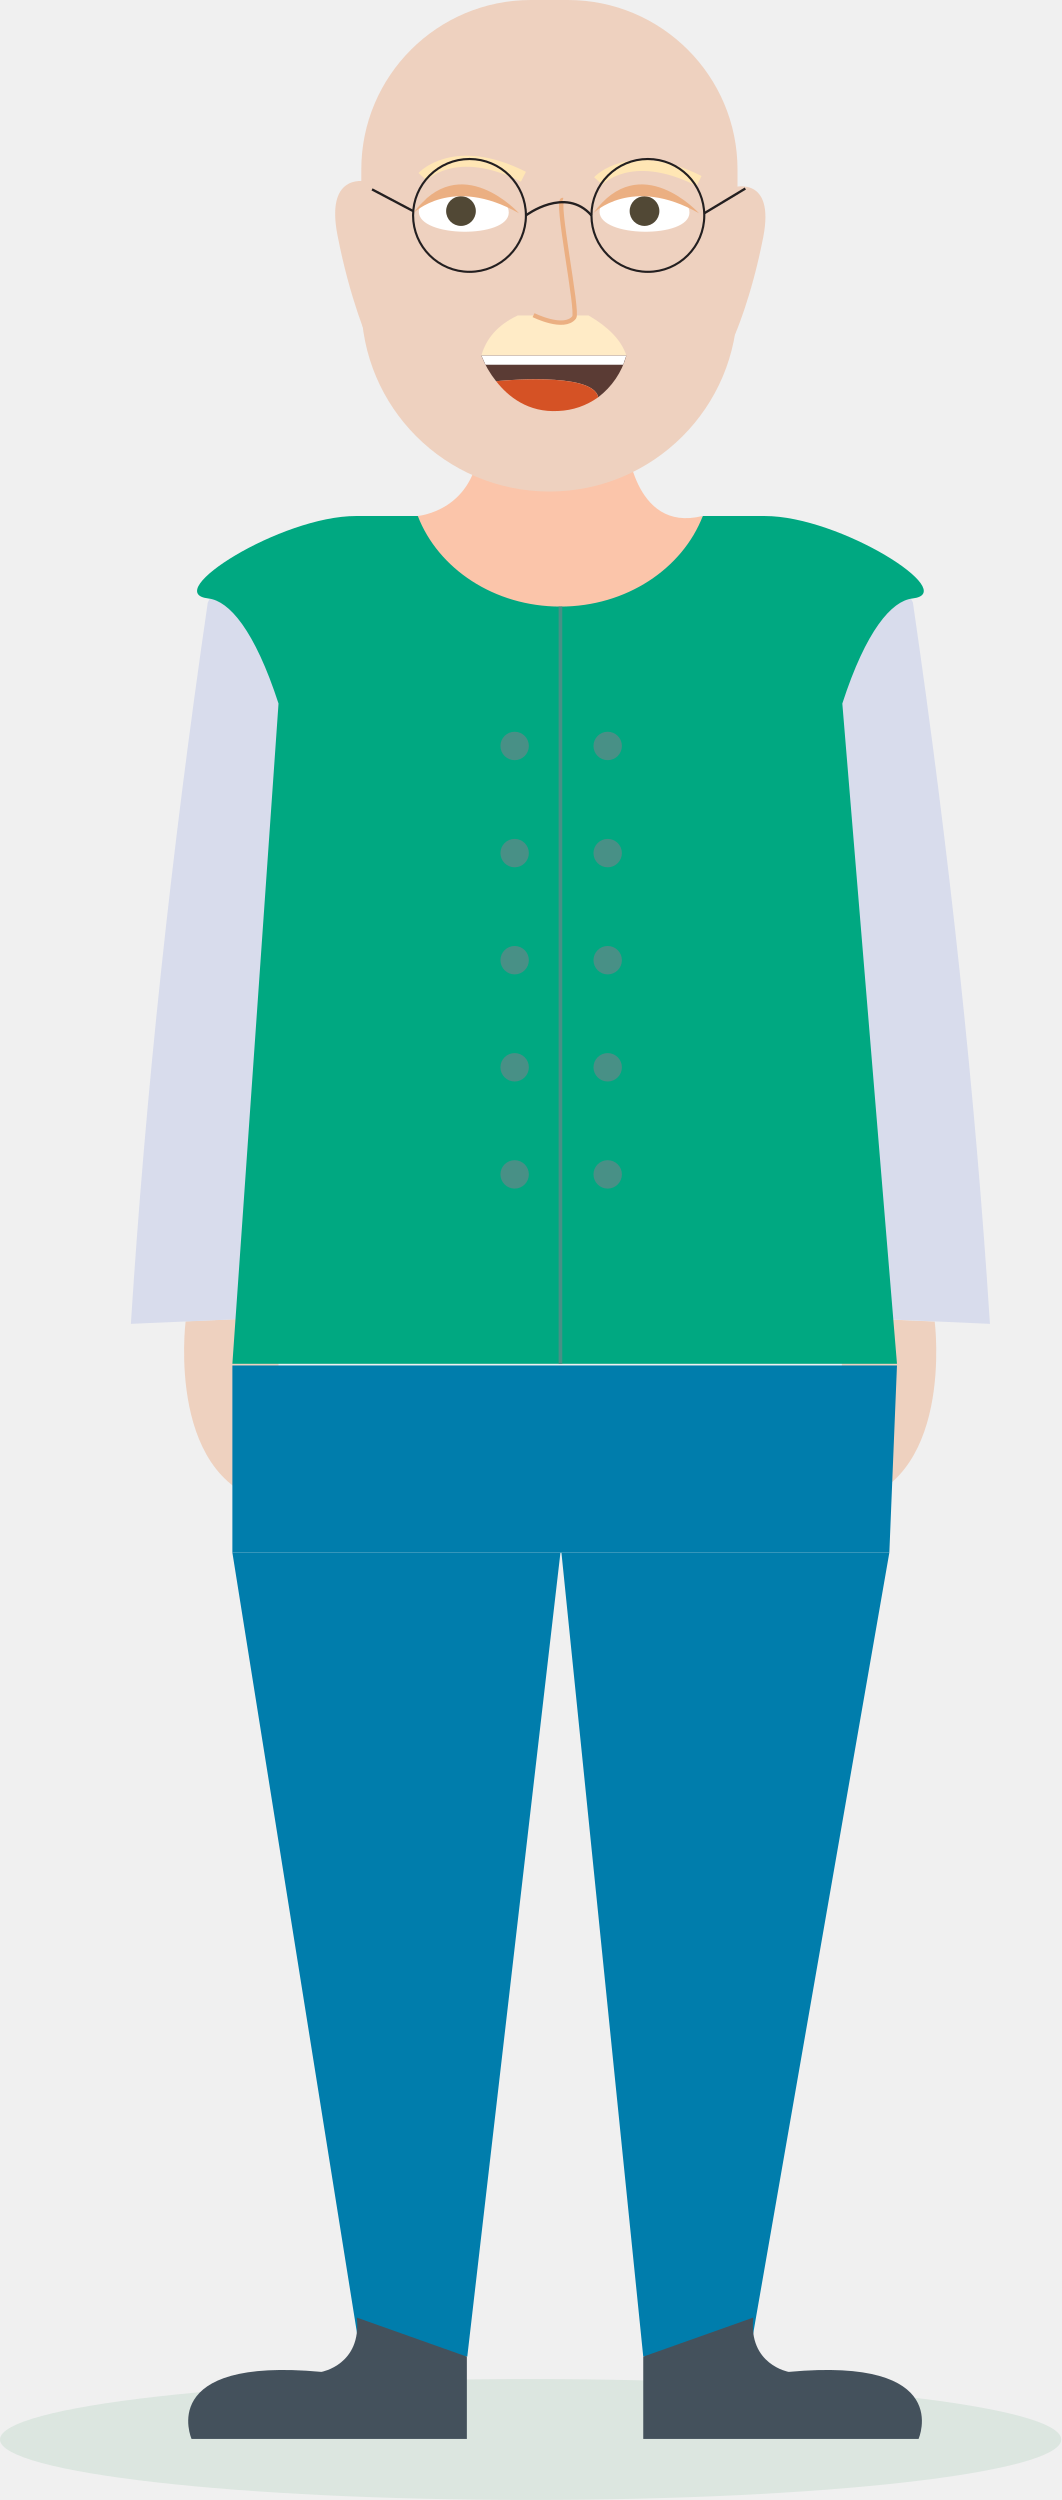
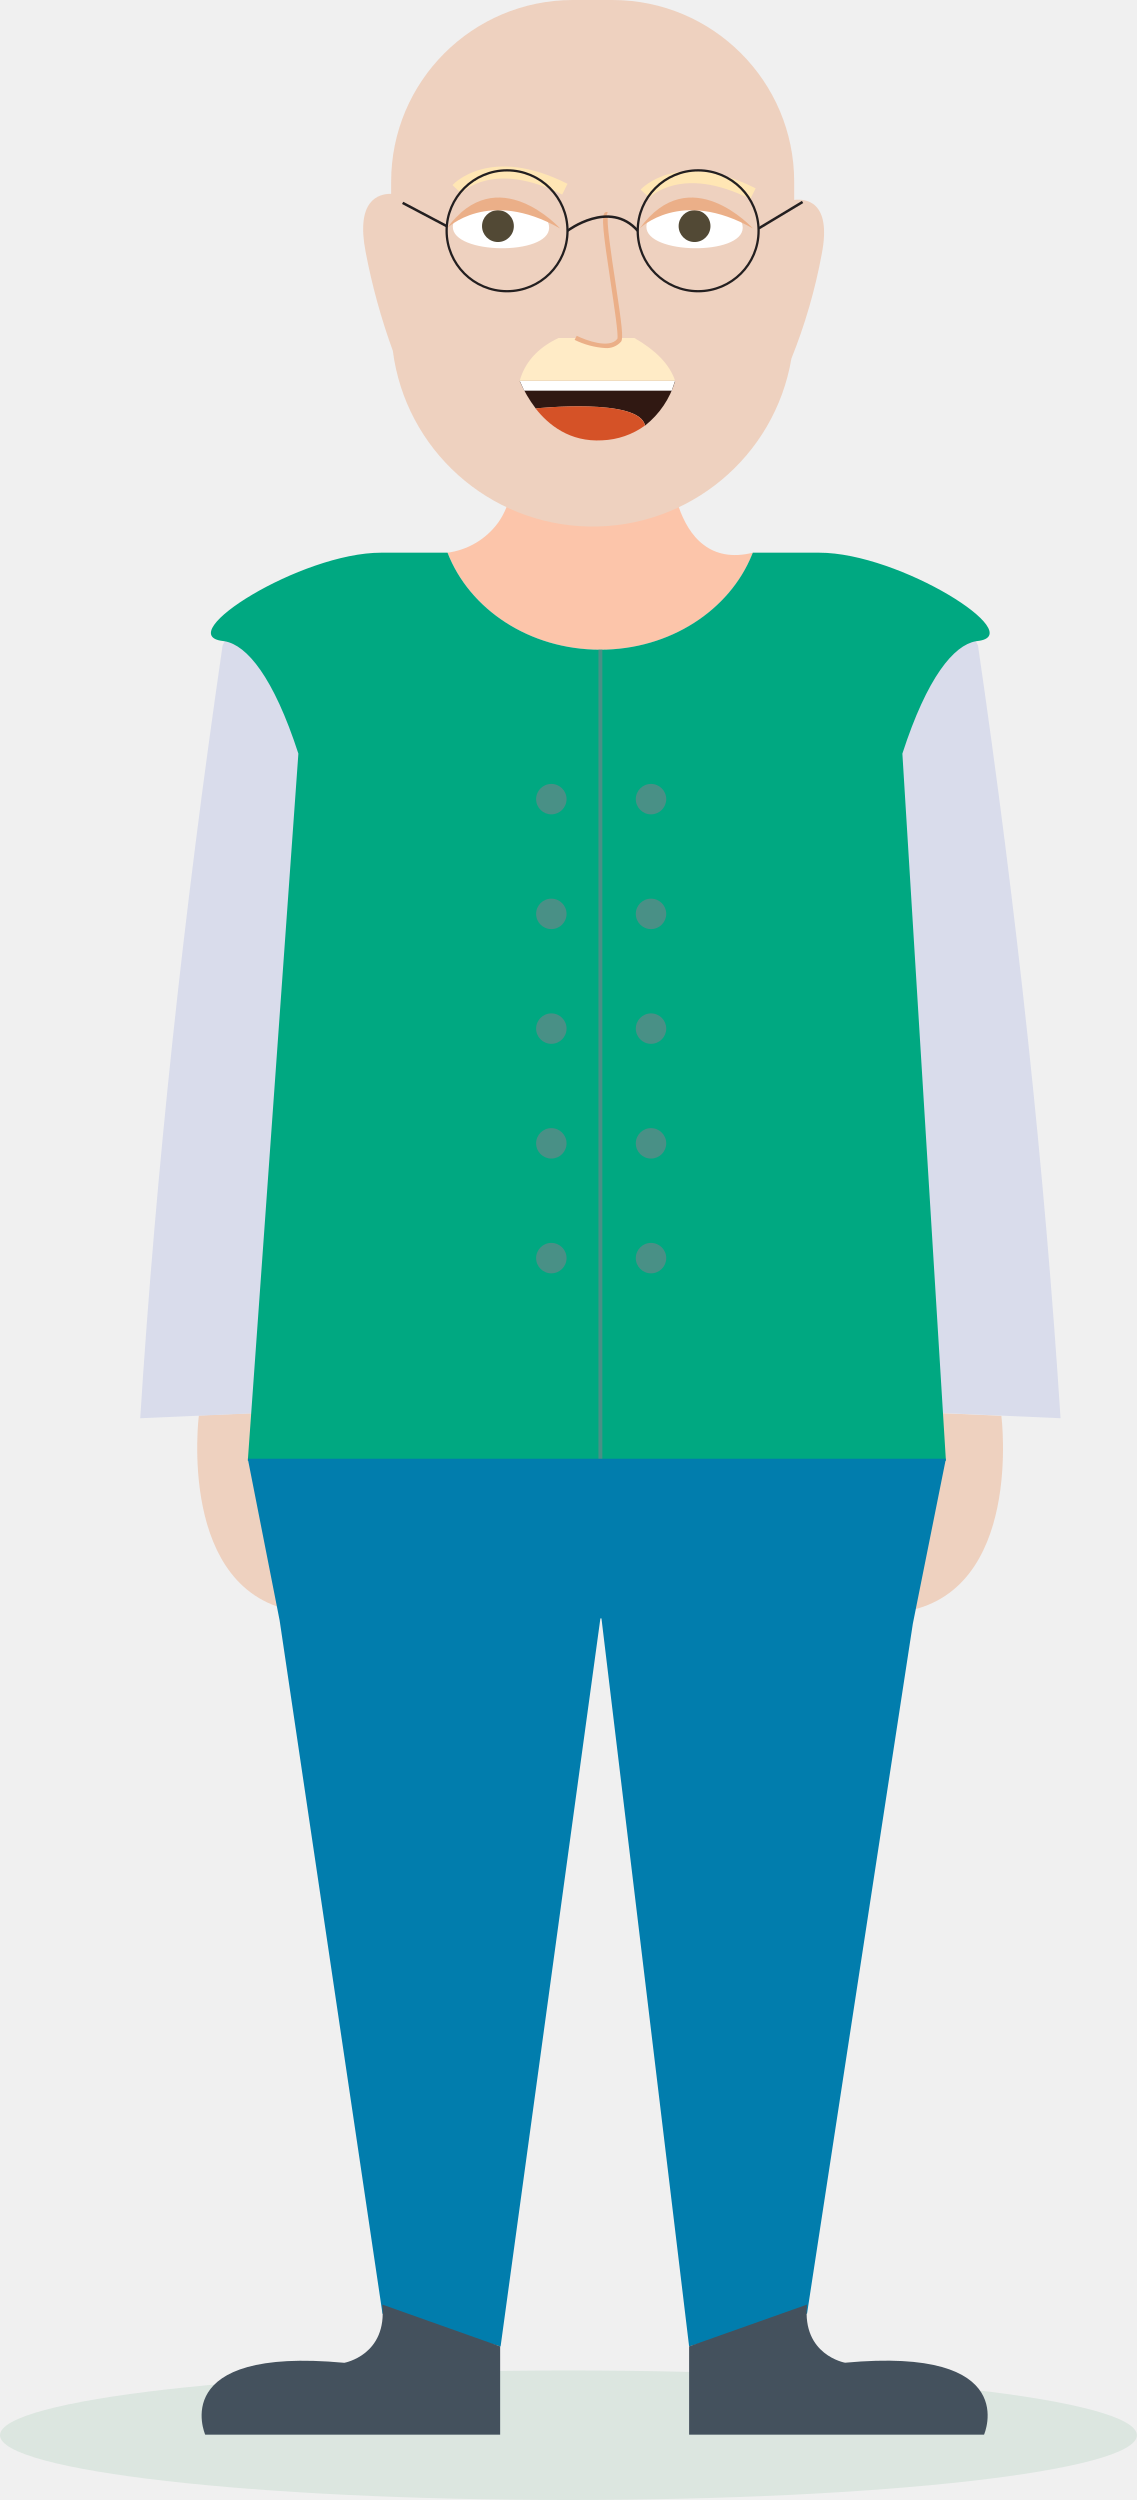
- <svg xmlns="http://www.w3.org/2000/svg" viewBox="0 0 277.84 654.53">
+ <svg xmlns="http://www.w3.org/2000/svg" viewBox="0 0 277.84 610.97">
  <defs>
-     <style>.cls-1{fill:#dce6e0;}.cls-2{fill:#007dac;}.cls-14,.cls-15,.cls-3{fill:#eed1bf;}.cls-4{fill:#fbc5aa;}.cls-5{fill:#d8dcec;}.cls-6,.cls-7{fill:#00a881;}.cls-7{stroke:#489086;stroke-width:0.95px;}.cls-14,.cls-15,.cls-18,.cls-19,.cls-7{stroke-miterlimit:10;}.cls-8{fill:#44515c;}.cls-9{fill:#489086;}.cls-10{fill:#fff;}.cls-11{fill:#514835;}.cls-12{fill:#ebaf82;}.cls-13{fill:#ffebc6;}.cls-14{stroke:#ebaf82;stroke-width:1.15px;}.cls-15{stroke:#ffe6b4;stroke-width:2.89px;}.cls-16{fill:#5a3b34;}.cls-17{fill:#d55225;}.cls-18,.cls-19{fill:none;stroke:#231f20;}.cls-18{stroke-width:0.62px;}.cls-19{stroke-width:0.56px;}</style>
+     <style>.cls-1{fill:#eed1bf;}.cls-2{fill:#fcc5aa;}.cls-3{fill:#dce6e0;}.cls-4{fill:#d9dceb;}.cls-5{fill:#fff;}.cls-6{fill:#524935;}.cls-7{fill:#ebaf88;}.cls-8{fill:#ffebc6;}.cls-9{fill:#ffe6b4;}.cls-10{fill:#301812;}.cls-11{fill:#d55227;}.cls-12,.cls-13,.cls-15{fill:none;stroke-miterlimit:10;}.cls-12,.cls-13{stroke:#231f20;}.cls-12{stroke-width:0.62px;}.cls-13{stroke-width:0.56px;}.cls-14{fill:#00a881;}.cls-15{stroke:#499086;stroke-width:0.95px;}.cls-16{fill:#017dad;}.cls-17{fill:#44515d;}.cls-18{fill:#499086;}</style>
  </defs>
  <g id="Layer_2" data-name="Layer 2">
-     <g id="Avatar">
-       <ellipse class="cls-1" cx="138.92" cy="638.69" rx="138.92" ry="15.83" />
-       <polygon class="cls-2" points="146.73 406.5 122.34 616.99 94.45 616.99 60.84 406.5 146.73 406.5" />
-       <polygon class="cls-2" points="232.84 406.5 196.14 616.99 168.41 616.99 146.99 406.5 232.84 406.5" />
-       <path class="cls-3" d="M48.6,345.94s-5.53,43.56,24.32,47.93v-49Z" />
-       <path class="cls-3" d="M244.72,346s5.53,43.56-24.32,47.93v-49Z" />
-       <path class="cls-4" d="M109.27,135.1s15.63-1.17,16.35-20H164s1.58,24.55,19.88,20l-1.66,14.1-37.39,14.89-32.47-8.71-7.92-15.76Z" />
-       <path class="cls-5" d="M259.18,346.6l-48.77-2.13v-157s11.28-65,28.6-29.73Q253.41,256.5,259.18,346.6Z" />
-       <path class="cls-5" d="M34.27,346.6,83,344.47v-157s-11.28-65-28.6-29.73Q40,256.5,34.27,346.6Z" />
-       <path class="cls-6" d="M200.25,135.1H184c-5.33,13.79-20,23.71-37.3,23.71s-32-9.92-37.31-23.71H93.2c-19.65,0-51.49,20.13-38.64,21.59C60,157.3,66.68,165,72.92,184.2L60.84,357.06h174L220.53,184.2c6.24-19.25,12.94-26.9,18.36-27.51C251.74,155.23,219.9,135.1,200.25,135.1Z" />
-       <line class="cls-7" x1="146.73" y1="357.06" x2="146.73" y2="158.81" />
-       <path class="cls-8" d="M168.41,617v21.54h72.08s9.51-21.59-34-17.55c0,0-10.59-1.88-9.28-14.22" />
-       <path class="cls-8" d="M122.23,617v21.54H50.15s-9.51-21.59,34-17.55c0,0,10.59-1.88,9.27-14.22" />
-       <circle class="cls-9" cx="159.1" cy="195.3" r="3.72" />
-       <circle class="cls-9" cx="134.74" cy="195.3" r="3.72" />
-       <circle class="cls-9" cx="159.1" cy="223.35" r="3.72" />
-       <circle class="cls-9" cx="134.74" cy="223.35" r="3.72" />
-       <circle class="cls-9" cx="159.1" cy="251.39" r="3.72" />
-       <circle class="cls-9" cx="134.74" cy="251.39" r="3.72" />
-       <circle class="cls-9" cx="159.1" cy="279.43" r="3.72" />
-       <circle class="cls-9" cx="134.74" cy="279.43" r="3.72" />
-       <circle class="cls-9" cx="159.1" cy="307.47" r="3.72" />
-       <circle class="cls-9" cx="134.74" cy="307.47" r="3.72" />
-       <polygon class="cls-2" points="232.84 406.5 60.84 406.5 60.84 357.5 234.84 357.5 232.84 406.5" />
-       <path class="cls-3" d="M96.51,47.61s-11.5-3.22-8.15,14,8.15,27.87,8.15,27.87Z" />
-       <path class="cls-3" d="M139,0h9.66a44.43,44.43,0,0,1,44.43,44.43v35a49.26,49.26,0,0,1-49.26,49.26h0A49.26,49.26,0,0,1,94.59,79.41v-35A44.43,44.43,0,0,1,139,0Z" />
-       <path class="cls-10" d="M133.2,55.68c.09-7.57-23.45-7.86-23.54-.28C109.57,62.24,133.11,62.52,133.2,55.68Z" />
-       <path class="cls-10" d="M180.51,55.68c.09-7.57-23.45-7.86-23.54-.28C156.89,62.24,180.43,62.52,180.51,55.68Z" />
-       <circle class="cls-11" cx="120.69" cy="55.26" r="3.89" />
-       <circle class="cls-11" cx="168.74" cy="55.26" r="3.89" />
-       <path class="cls-12" d="M108.19,55.84s10-10.05,27.7,0C135.89,55.84,120.5,38.82,108.19,55.84Z" />
-       <path class="cls-12" d="M155.33,55.84s10-10.05,27.69,0C183,55.84,167.63,38.82,155.33,55.84Z" />
-       <path class="cls-13" d="M135.53,82.6c-5.25,2.49-8.27,6.06-9.5,10.5H164c-1.32-4.07-4.77-7.52-9.9-10.5Z" />
-       <path class="cls-14" d="M139.69,82.51s8,4,10.64.58c1.14-1.49-5-31.36-3-30.73" />
-       <path class="cls-15" d="M110.64,46.27s8.33-9.13,26.4,0" />
-       <path class="cls-15" d="M156.62,47.37s8.33-9.12,26.4,0" />
-       <path class="cls-16" d="M164,93.1A20.56,20.56,0,0,1,156.62,104c-1.38-6.86-26.65-4.2-26.73-4.19A26.46,26.46,0,0,1,126,93.1Z" />
-       <path class="cls-17" d="M156.62,104h0a19,19,0,0,1-10.44,3.6c-7.92.47-13.15-3.77-16.29-7.79C130,99.81,155.24,97.15,156.62,104Z" />
-       <polygon class="cls-16" points="129.89 99.82 129.89 99.82 129.89 99.82 129.89 99.82" />
-       <path class="cls-3" d="M192.23,49s10.72-3,7.6,13.06-7.6,26-7.6,26Z" />
-       <polygon class="cls-10" points="126.03 93.1 127.11 95.49 163.16 95.49 163.97 93.1 126.03 93.1" />
-       <path class="cls-18" d="M137.69,56.4s10.31-7.8,17.16,0" />
-       <line class="cls-18" x1="97.4" y1="49.58" x2="108.15" y2="55.26" />
-       <line class="cls-18" x1="195.14" y1="49.36" x2="184.39" y2="55.83" />
-       <circle class="cls-19" cx="122.92" cy="56.4" r="14.77" />
-       <circle class="cls-19" cx="169.62" cy="56.4" r="14.77" />
+     <g id="Layer_1-2" data-name="Layer 1">
+       <path id="Koza" class="cls-1" d="M48.6,345.93s-5.53,43.56,24.32,47.94v-49Z" />
+       <path id="Koza-2" data-name="Koza" class="cls-1" d="M244.72,346s5.53,43.56-24.32,47.94v-49Z" />
+       <path id="Vrat" class="cls-2" d="M184,135.07l-.21.53c-5.49,13.54-20,23.2-37.1,23.2-17.29,0-32-9.91-37.3-23.71h-.15a18.31,18.31,0,0,0,12.53-7.4,18,18,0,0,0,2-3.72,25.58,25.58,0,0,0,1.79-8.83H164a36.91,36.91,0,0,0,1.89,8.82c1.18,3.37,3.09,7,6.14,9.24C174.87,135.36,178.86,136.37,184,135.07Z" />
+       <ellipse class="cls-3" cx="138.92" cy="595.14" rx="138.92" ry="15.83" />
+       <path class="cls-4" d="M259.18,346.6l-48.77-2.13v-157s11.28-65,28.6-29.73Q253.41,256.48,259.18,346.6Z" />
+       <path id="Koza-3" data-name="Koza" class="cls-1" d="M200.83,62.06a133.55,133.55,0,0,1-7.42,25.57A49.25,49.25,0,0,1,96,85.72,155.45,155.45,0,0,1,89.36,61.6c-2.46-12.67,3.11-14.27,6.23-14.23V44.43A44.43,44.43,0,0,1,140,0h9.66a44.43,44.43,0,0,1,44.43,44.43v4.42C196.6,48.55,203.39,48.86,200.83,62.06Z" />
+       <path class="cls-5" d="M134.2,55.68c.09-7.58-23.45-7.86-23.54-.29C110.57,62.23,134.11,62.52,134.2,55.68Z" />
+       <path class="cls-5" d="M181.51,55.68c.09-7.58-23.45-7.86-23.54-.29C157.89,62.23,181.43,62.52,181.51,55.68Z" />
+       <circle class="cls-6" cx="121.69" cy="55.26" r="3.89" />
+       <circle class="cls-6" cx="169.74" cy="55.26" r="3.89" />
+       <path id="Oci" class="cls-7" d="M109.19,55.84s10-10.05,27.7,0C136.89,55.84,121.5,38.82,109.19,55.84Z" />
+       <path id="Oci-2" data-name="Oci" class="cls-7" d="M156.33,55.84s10-10.05,27.69,0C184,55.84,168.63,38.82,156.33,55.84Z" />
+       <path id="Brki" class="cls-8" d="M165,93.09H127c1.23-4.43,4.25-8,9.5-10.49h4.36c1.25.59,8.06,3.63,10.44.49a1.07,1.07,0,0,0,.12-.49h3.62C160.2,85.57,163.65,89,165,93.09Z" />
+       <path class="cls-1" d="M148.34,52.35l-.4,1.56C147.92,52.84,148,52.26,148.34,52.35Z" />
+       <path id="Nos" class="cls-7" d="M147.87,85.06a19.66,19.66,0,0,1-7.44-2l.52-1c2.11,1.06,8,3.28,9.92.75.32-.84-.77-8-1.64-13.82-1.86-12.29-2.3-16.23-1.43-17a.74.74,0,0,1,.71-.15l-.34,1.11a.42.42,0,0,0,.44-.16c-.5,1,.8,9.68,1.76,16,1.62,10.7,2,13.92,1.42,14.69A4.65,4.65,0,0,1,147.87,85.06Z" />
+       <g id="Obrve">
+         <path class="cls-9" d="M137.39,47.55c-16.77-8.46-24.37-.65-24.69-.31l-2.12-2c.37-.41,9.28-9.82,28.11-.32Z" />
+       </g>
+       <g id="Obrve-2" data-name="Obrve">
+         <g id="Obrve-3" data-name="Obrve">
+           <path id="Obrve-4" data-name="Obrve" class="cls-9" d="M183.37,48.65c-16.9-8.52-24.6-.39-24.68-.31l-2.13-2c.37-.4,9.28-9.82,28.11-.31Z" />
+         </g>
+       </g>
+       <path class="cls-10" d="M165,93.1a21.64,21.64,0,0,1-7.35,10.9c-1.38-6.86-26.65-4.19-26.73-4.18A31.85,31.85,0,0,1,127,93.1Z" />
+       <path class="cls-11" d="M157.62,104h0a19,19,0,0,1-10.44,3.61c-7.92.47-13.15-3.77-16.29-7.79C131,99.81,156.24,97.14,157.62,104Z" />
+       <polygon class="cls-10" points="130.89 99.82 130.89 99.82 130.89 99.82 130.89 99.82" />
+       <polygon class="cls-5" points="127.03 93.1 128.11 95.48 164.16 95.48 164.97 93.1 127.03 93.1" />
+       <g id="Ocala">
+         <path class="cls-12" d="M138.69,56.4s10.31-7.8,17.16,0" />
+         <line class="cls-12" x1="98.4" y1="49.58" x2="109.15" y2="55.26" />
+         <line class="cls-12" x1="196.14" y1="49.36" x2="185.39" y2="55.83" />
+         <circle class="cls-13" cx="123.92" cy="56.4" r="14.77" />
+         <circle class="cls-13" cx="170.62" cy="56.4" r="14.77" />
+       </g>
+       <path class="cls-4" d="M34.27,346.6,83,344.47v-157s-11.28-65-28.6-29.73Q40,256.48,34.27,346.6Z" />
+       <path id="Pulover" class="cls-14" d="M238.89,156.66l-.41.06c-5.35.94-11.87,8.69-17.95,27.46L231.17,357H60.56L72.92,184.18c-6.09-18.77-12.6-26.52-18-27.46l-.41-.06c-12.85-1.45,19-21.59,38.64-21.59h16.22c5.33,13.8,20,23.71,37.3,23.71,17.08,0,31.61-9.66,37.1-23.2.08-.17.14-.34.21-.51h16.22C219.9,135.07,251.74,155.21,238.89,156.66Z" />
+       <line id="Zadrga" class="cls-15" x1="146.73" y1="357.05" x2="146.73" y2="158.8" />
+       <polygon id="Hlace" class="cls-16" points="231.17 356.49 223.09 396.8 197.23 565.42 168.41 573.43 146.99 395.52 146.73 395.52 122.34 573.43 122.23 573.43 93.48 565.45 68.34 396.02 60.56 356.49 231.17 356.49" />
+       <path class="cls-17" d="M240.49,595H168.41V573.43l28.82-10.22s0,0,0,.08c-1.25,12.27,9.29,14.13,9.29,14.13C250,573.38,240.49,595,240.49,595Z" />
+       <path class="cls-17" d="M122.23,573.43V595H50.15s-9.51-21.6,34-17.56c0,0,10.59-1.87,9.27-14.21l.08,0Z" />
+       <circle id="Gumb" class="cls-18" cx="159.1" cy="195.3" r="3.72" />
+       <circle id="Gumb-2" data-name="Gumb" class="cls-18" cx="134.74" cy="195.3" r="3.72" />
+       <circle id="Gumb-3" data-name="Gumb" class="cls-18" cx="159.1" cy="223.34" r="3.72" />
+       <circle id="Gumb-4" data-name="Gumb" class="cls-18" cx="134.74" cy="223.34" r="3.72" />
+       <circle id="Gumb-5" data-name="Gumb" class="cls-18" cx="159.1" cy="251.38" r="3.72" />
+       <circle id="Gumb-6" data-name="Gumb" class="cls-18" cx="134.74" cy="251.38" r="3.72" />
+       <circle id="Gumb-7" data-name="Gumb" class="cls-18" cx="159.1" cy="279.42" r="3.72" />
+       <circle id="Gumb-8" data-name="Gumb" class="cls-18" cx="134.74" cy="279.42" r="3.72" />
+       <circle id="Gumb-9" data-name="Gumb" class="cls-18" cx="159.1" cy="307.47" r="3.72" />
+       <circle id="Gumb-10" data-name="Gumb" class="cls-18" cx="134.74" cy="307.47" r="3.72" />
    </g>
  </g>
</svg>
